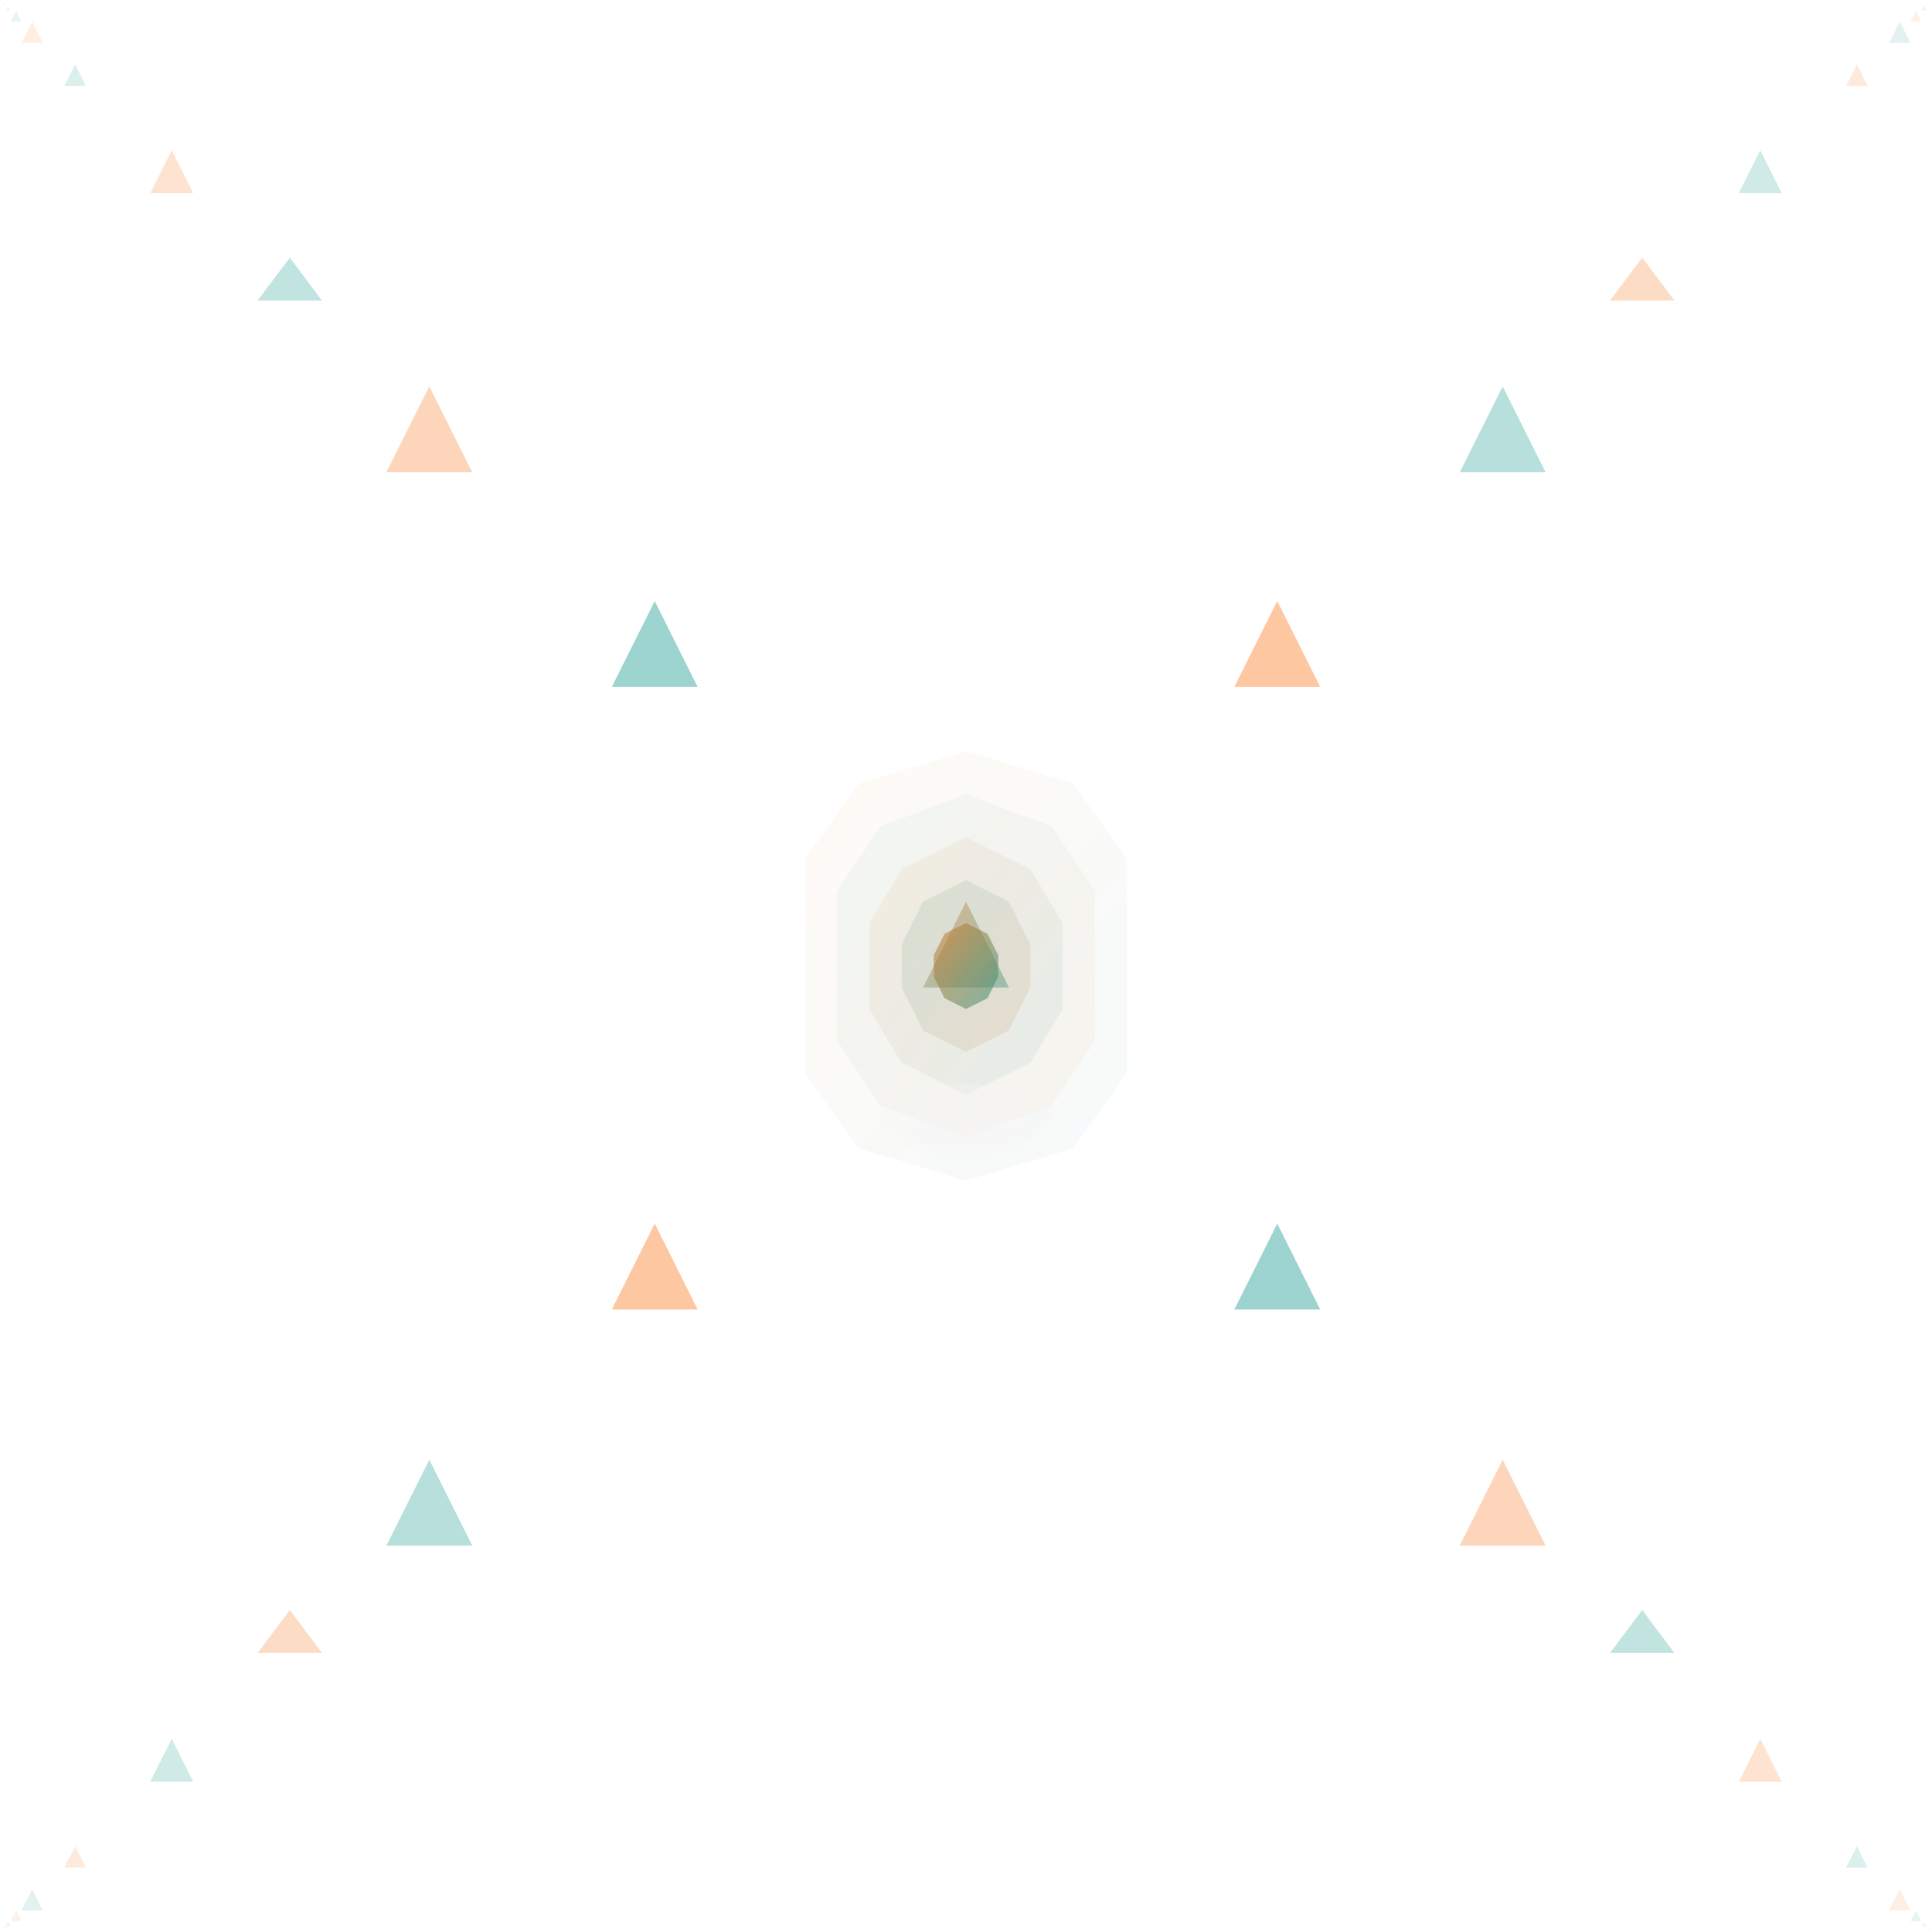
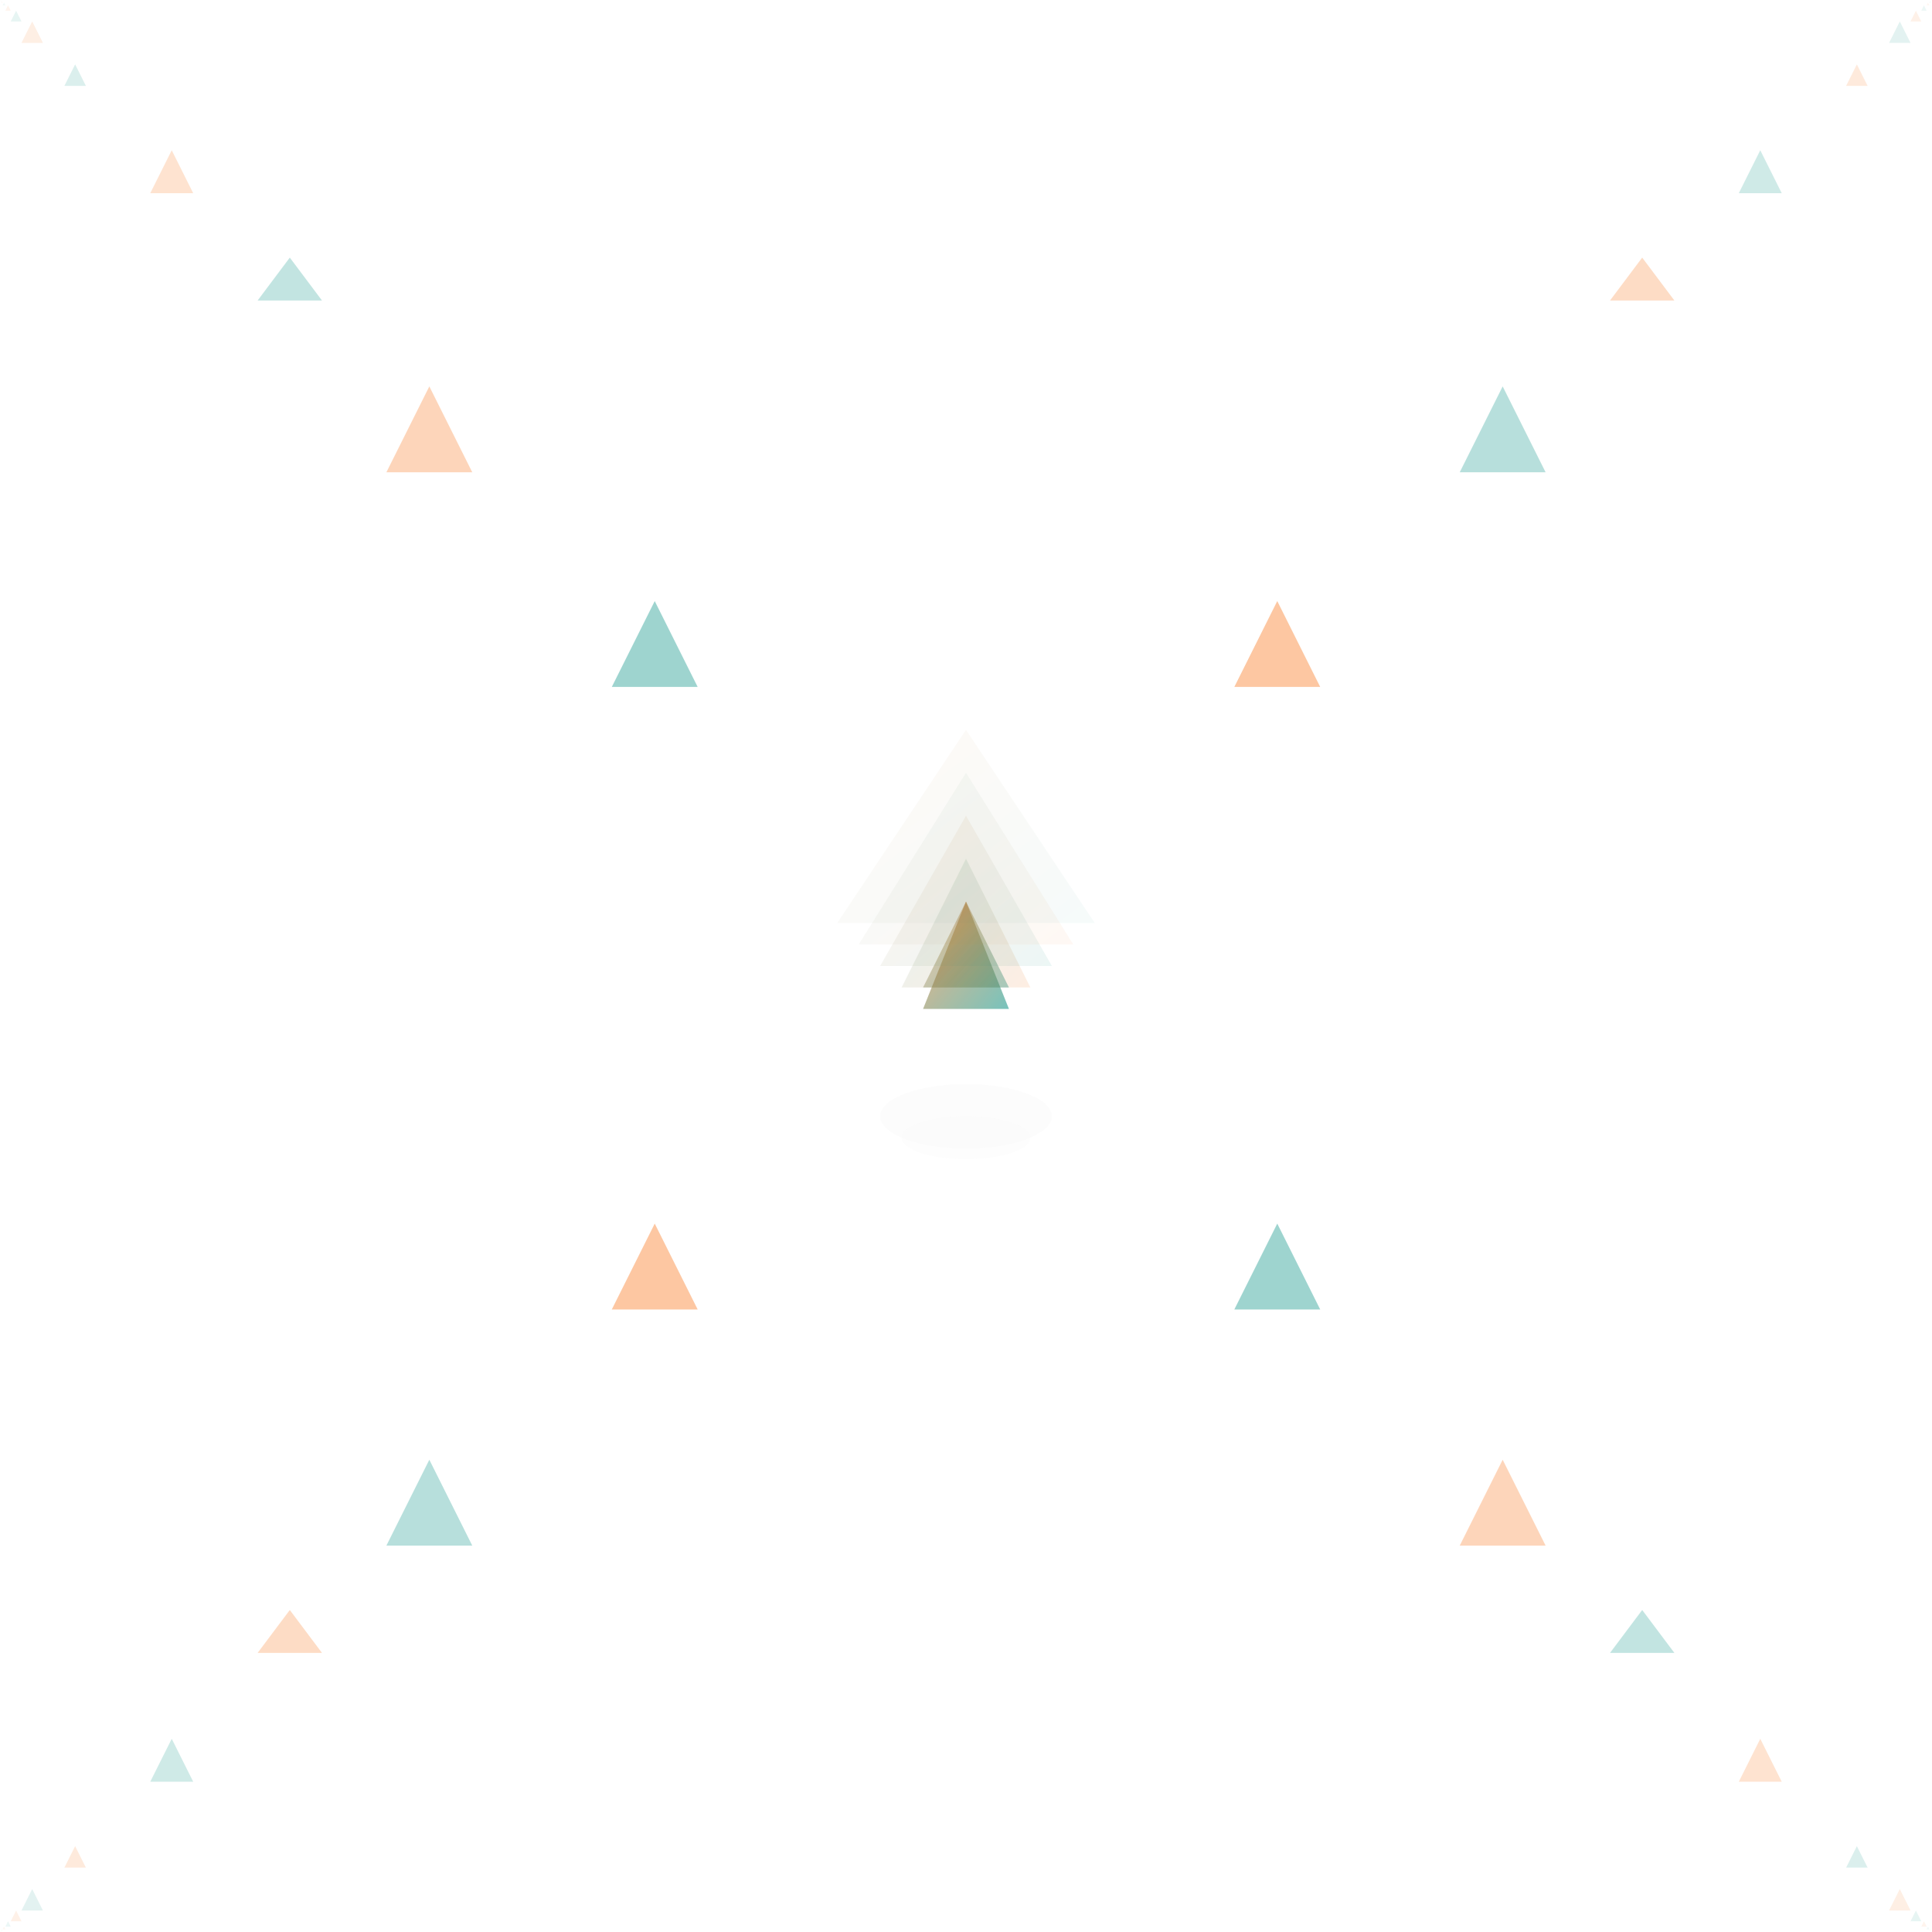
<svg xmlns="http://www.w3.org/2000/svg" width="90" height="90" viewBox="0 0 90 90" fill="none">
  <defs>
    <linearGradient id="designGradient1" x1="0%" y1="0%" x2="100%" y2="100%">
      <stop offset="0%" style="stop-color:#f97316;stop-opacity:0.8" />
      <stop offset="100%" style="stop-color:#0d9488;stop-opacity:0.8" />
    </linearGradient>
    <linearGradient id="designGradient2" x1="0%" y1="0%" x2="100%" y2="100%">
      <stop offset="0%" style="stop-color:#0d9488;stop-opacity:0.6" />
      <stop offset="100%" style="stop-color:#f97316;stop-opacity:0.6" />
    </linearGradient>
    <style>
      .fractal-square {
        transform-origin: 45px 45px;
      }
      
      .primary-rotate {
        animation: primaryRotate 140s linear infinite;
      }
      
      .secondary-rotate {
        animation: secondaryRotate 112s linear infinite reverse;
      }
      
      .tertiary-rotate {
        animation: tertiaryRotate 168s linear infinite;
      }
      
      .quaternary-rotate {
        animation: quaternaryRotate 200s linear infinite reverse;
      }
      
      .quinary-rotate {
        animation: quinaryRotate 240s linear infinite;
      }
      
      .senary-rotate {
        animation: senaryRotate 280s linear infinite reverse;
      }
      
      .septenary-rotate {
        animation: septenaryRotate 320s linear infinite;
      }
      
      .octonary-rotate {
        animation: octonaryRotate 360s linear infinite reverse;
      }
      
      .nonary-rotate {
        animation: nonaryRotate 300s linear infinite;
      }
      
      .denary-rotate {
        animation: denaryRotate 340s linear infinite reverse;
      }
      
      .floating {
        animation: float 48s ease-in-out infinite;
      }
      
      .floating:nth-child(2) {
        animation-delay: 12s;
      }
      
      .floating:nth-child(3) {
        animation-delay: 24s;
      }
      
      .pulse {
        animation: pulse 40s ease-in-out infinite;
      }
      
      .pulse:nth-child(2) {
        animation-delay: 10s;
      }
      
      .pulse:nth-child(3) {
        animation-delay: 20s;
      }
      
      .breathing {
        animation: breathing 60s ease-in-out infinite;
      }
      
      .glow {
        animation: glow 32s ease-in-out infinite;
      }
      
      @keyframes primaryRotate {
        0% {
          transform: rotate(0deg) scale(1);
        }
        50% {
          transform: rotate(180deg) scale(1.1);
        }
        100% {
          transform: rotate(360deg) scale(1);
        }
      }
      
      @keyframes secondaryRotate {
        0% {
          transform: rotate(0deg) scale(1.1);
        }
        50% {
          transform: rotate(-180deg) scale(0.9);
        }
        100% {
          transform: rotate(-360deg) scale(1.1);
        }
      }
      
      @keyframes tertiaryRotate {
        0% {
          transform: rotate(0deg) scale(0.9);
        }
        50% {
          transform: rotate(180deg) scale(1.2);
        }
        100% {
          transform: rotate(360deg) scale(0.9);
        }
      }
      
      @keyframes quaternaryRotate {
        0% {
          transform: rotate(0deg) scale(1.2);
        }
        50% {
          transform: rotate(-180deg) scale(0.8);
        }
        100% {
          transform: rotate(-360deg) scale(1.2);
        }
      }
      
      @keyframes quinaryRotate {
        0% {
          transform: rotate(0deg) scale(0.8);
        }
        50% {
          transform: rotate(180deg) scale(1.3);
        }
        100% {
          transform: rotate(360deg) scale(0.8);
        }
      }
      
      @keyframes senaryRotate {
        0% {
          transform: rotate(0deg) scale(1.3);
        }
        50% {
          transform: rotate(-180deg) scale(0.7);
        }
        100% {
          transform: rotate(-360deg) scale(1.3);
        }
      }
      
      @keyframes septenaryRotate {
        0% {
          transform: rotate(0deg) scale(0.6);
        }
        50% {
          transform: rotate(180deg) scale(1.4);
        }
        100% {
          transform: rotate(360deg) scale(0.6);
        }
      }
      
      @keyframes octonaryRotate {
        0% {
          transform: rotate(0deg) scale(1.4);
        }
        50% {
          transform: rotate(-180deg) scale(0.5);
        }
        100% {
          transform: rotate(-360deg) scale(1.4);
        }
      }
      
      @keyframes nonaryRotate {
        0% {
          transform: rotate(0deg) scale(0.5);
        }
        50% {
          transform: rotate(180deg) scale(1.5);
        }
        100% {
          transform: rotate(360deg) scale(0.5);
        }
      }
      
      @keyframes denaryRotate {
        0% {
          transform: rotate(0deg) scale(1.5);
        }
        50% {
          transform: rotate(-180deg) scale(0.4);
        }
        100% {
          transform: rotate(-360deg) scale(1.5);
        }
      }
      
      @keyframes float {
        0%, 100% {
          transform: translateY(0px);
          opacity: 0.4;
        }
        50% {
          transform: translateY(-6px);
          opacity: 0.8;
        }
      }
      
      @keyframes pulse {
        0%, 100% {
          transform: scale(1);
          opacity: 0.3;
        }
        50% {
          transform: scale(1.1);
          opacity: 0.7;
        }
      }
      
      @keyframes breathing {
        0%, 100% {
          transform: scale(1);
          opacity: 0.2;
        }
        50% {
          transform: scale(1.2);
          opacity: 0.6;
        }
      }
      
      @keyframes glow {
        0%, 100% {
          opacity: 0.3;
        }
        50% {
          opacity: 0.8;
        }
      }
    </style>
  </defs>
  <polygon points="45,42 47,46 43,46" fill="url(#designGradient1)" opacity="0.5" class="fractal-square primary-rotate" />
  <g class="fractal-square secondary-rotate">
    <polygon points="30.5,28 32.5,32 28.5,32" fill="#0d9488" opacity="0.4" class="floating" />
    <polygon points="59.5,28 61.5,32 57.5,32" fill="#f97316" opacity="0.4" class="floating" />
    <polygon points="59.5,57 61.5,61 57.5,61" fill="#0d9488" opacity="0.4" class="floating" />
    <polygon points="30.5,57 32.5,61 28.5,61" fill="#f97316" opacity="0.4" class="floating" />
  </g>
  <g class="fractal-square tertiary-rotate">
    <polygon points="20,18 22,22 18,22" fill="#f97316" opacity="0.3" class="pulse" />
    <polygon points="70,18 72,22 68,22" fill="#0d9488" opacity="0.3" class="pulse" />
    <polygon points="70,68 72,72 68,72" fill="#f97316" opacity="0.3" class="pulse" />
    <polygon points="20,68 22,72 18,72" fill="#0d9488" opacity="0.3" class="pulse" />
  </g>
  <g class="fractal-square quaternary-rotate">
    <polygon points="13.5,12 15,14 12,14" fill="#0d9488" opacity="0.25" class="floating" />
    <polygon points="76.5,12 78,14 75,14" fill="#f97316" opacity="0.25" class="floating" />
    <polygon points="76.5,75 78,77 75,77" fill="#0d9488" opacity="0.25" class="floating" />
    <polygon points="13.5,75 15,77 12,77" fill="#f97316" opacity="0.25" class="floating" />
  </g>
  <g class="fractal-square quinary-rotate">
    <polygon points="8,7 9,9 7,9" fill="#f97316" opacity="0.2" class="pulse" />
    <polygon points="82,7 83,9 81,9" fill="#0d9488" opacity="0.2" class="pulse" />
    <polygon points="82,81 83,83 81,83" fill="#f97316" opacity="0.2" class="pulse" />
    <polygon points="8,81 9,83 7,83" fill="#0d9488" opacity="0.2" class="pulse" />
  </g>
  <g class="fractal-square senary-rotate">
    <polygon points="3.5,3 4,4 3,4" fill="#0d9488" opacity="0.15" class="breathing" />
    <polygon points="86.5,3 87,4 86,4" fill="#f97316" opacity="0.15" class="breathing" />
    <polygon points="86.5,86 87,87 86,87" fill="#0d9488" opacity="0.15" class="breathing" />
    <polygon points="3.5,86 4,87 3,87" fill="#f97316" opacity="0.15" class="breathing" />
  </g>
  <g class="fractal-square septenary-rotate">
    <polygon points="1.5,1 2,2 1,2" fill="#f97316" opacity="0.12" class="floating" />
    <polygon points="88.5,1 89,2 88,2" fill="#0d9488" opacity="0.12" class="floating" />
    <polygon points="88.5,88 89,89 88,89" fill="#f97316" opacity="0.12" class="floating" />
    <polygon points="1.5,88 2,89 1,89" fill="#0d9488" opacity="0.12" class="floating" />
  </g>
  <g class="fractal-square octonary-rotate">
    <polygon points="0.75,0.5 1,1 0.5,1" fill="#0d9488" opacity="0.1" class="pulse" />
    <polygon points="89.25,0.5 89.5,1 89,1" fill="#f97316" opacity="0.1" class="pulse" />
    <polygon points="89.25,89 89.5,89.5 89,89.5" fill="#0d9488" opacity="0.1" class="pulse" />
    <polygon points="0.75,89 1,89.5 0.5,89.5" fill="#f97316" opacity="0.1" class="pulse" />
  </g>
  <g class="fractal-square nonary-rotate">
    <polygon points="0.375,0.25 0.5,0.5 0.25,0.5" fill="#f97316" opacity="0.08" class="breathing" />
    <polygon points="89.625,0.25 89.75,0.5 89.5,0.5" fill="#0d9488" opacity="0.08" class="breathing" />
    <polygon points="89.625,89.5 89.75,89.75 89.5,89.75" fill="#f97316" opacity="0.08" class="breathing" />
    <polygon points="0.375,89.5 0.5,89.75 0.25,89.75" fill="#0d9488" opacity="0.08" class="breathing" />
  </g>
  <g class="fractal-square denary-rotate">
    <polygon points="0.188,0.125 0.25,0.25 0.125,0.25" fill="#0d9488" opacity="0.06" class="floating" />
    <polygon points="89.812,0.125 89.875,0.25 89.75,0.25" fill="#f97316" opacity="0.06" class="floating" />
    <polygon points="89.812,89.75 89.875,89.875 89.75,89.875" fill="#0d9488" opacity="0.06" class="floating" />
    <polygon points="0.188,89.75 0.25,89.875 0.125,89.875" fill="#f97316" opacity="0.06" class="floating" />
  </g>
  <g class="fractal-square primary-rotate">
    <polygon points="0.094,0.062 0.125,0.125 0.062,0.125" fill="#f97316" opacity="0.05" class="pulse" />
    <polygon points="89.906,0.062 89.938,0.125 89.875,0.125" fill="#0d9488" opacity="0.05" class="pulse" />
    <polygon points="89.906,89.875 89.938,89.938 89.875,89.938" fill="#f97316" opacity="0.05" class="pulse" />
    <polygon points="0.094,89.875 0.125,89.938 0.062,89.938" fill="#0d9488" opacity="0.05" class="pulse" />
  </g>
  <g class="fractal-square secondary-rotate">
    <polygon points="0.047,0.031 0.062,0.062 0.031,0.062" fill="url(#designGradient1)" opacity="0.04" class="glow" />
    <polygon points="89.953,0.031 89.969,0.062 89.938,0.062" fill="url(#designGradient2)" opacity="0.04" class="glow" />
    <polygon points="89.953,89.938 89.969,89.969 89.938,89.969" fill="url(#designGradient1)" opacity="0.04" class="glow" />
    <polygon points="0.047,89.938 0.062,89.969 0.031,89.969" fill="url(#designGradient2)" opacity="0.04" class="glow" />
  </g>
  <g class="fractal-square tertiary-rotate">
    <polygon points="0.023,0.016 0.031,0.031 0.016,0.031" fill="#f97316" opacity="0.03" class="breathing" />
    <polygon points="89.977,0.016 89.984,0.031 89.969,0.031" fill="#0d9488" opacity="0.03" class="breathing" />
    <polygon points="89.977,89.969 89.984,89.984 89.969,89.984" fill="#f97316" opacity="0.03" class="breathing" />
    <polygon points="0.023,89.969 0.031,89.984 0.016,89.984" fill="#0d9488" opacity="0.03" class="breathing" />
  </g>
-   <polygon points="45,43 46,43.5 46.5,44.5 46.5,45.5 46,46.5 45,47 44,46.5 43.5,45.5 43.5,44.5 44,43.5" fill="url(#designGradient1)" opacity="0.7" class="pulse" />
-   <polygon points="45,41 47,42 48,44 48,46 47,48 45,49 43,48 42,46 42,44 43,42" fill="url(#designGradient2)" opacity="0.2" class="pulse" />
-   <polygon points="45,39 48,40.5 49.5,43 49.5,47 48,49.5 45,51 42,49.5 40.5,47 40.5,43 42,40.5" fill="url(#designGradient1)" opacity="0.1" class="breathing" />
-   <polygon points="45,37 49,38.5 51,41.5 51,48.5 49,51.5 45,53 41,51.5 39,48.5 39,41.5 41,38.5" fill="url(#designGradient2)" opacity="0.08" class="glow" />
-   <polygon points="45,35 50,36.5 52.5,40 52.5,50 50,53.5 45,55 40,53.5 37.5,50 37.5,40 40,36.5" fill="url(#designGradient1)" opacity="0.05" class="breathing" />
+   <polygon points="45,42 47,47 43,47" fill="url(#designGradient1)" opacity="0.7" class="pulse" />
+   <polygon points="45,40 48,46 42,46" fill="url(#designGradient2)" opacity="0.2" class="pulse" />
+   <polygon points="45,38 49,45 41,45" fill="url(#designGradient1)" opacity="0.1" class="breathing" />
+   <polygon points="45,36 50,44 40,44" fill="url(#designGradient2)" opacity="0.08" class="glow" />
+   <polygon points="45,34 51,43 39,43" fill="url(#designGradient1)" opacity="0.05" class="breathing" />
  <ellipse cx="45" cy="52" rx="4" ry="1.5" fill="#f5f5f5" opacity="0.3" class="breathing" />
  <ellipse cx="45" cy="53" rx="3" ry="1" fill="#f5f5f5" opacity="0.2" class="breathing" />
</svg>
